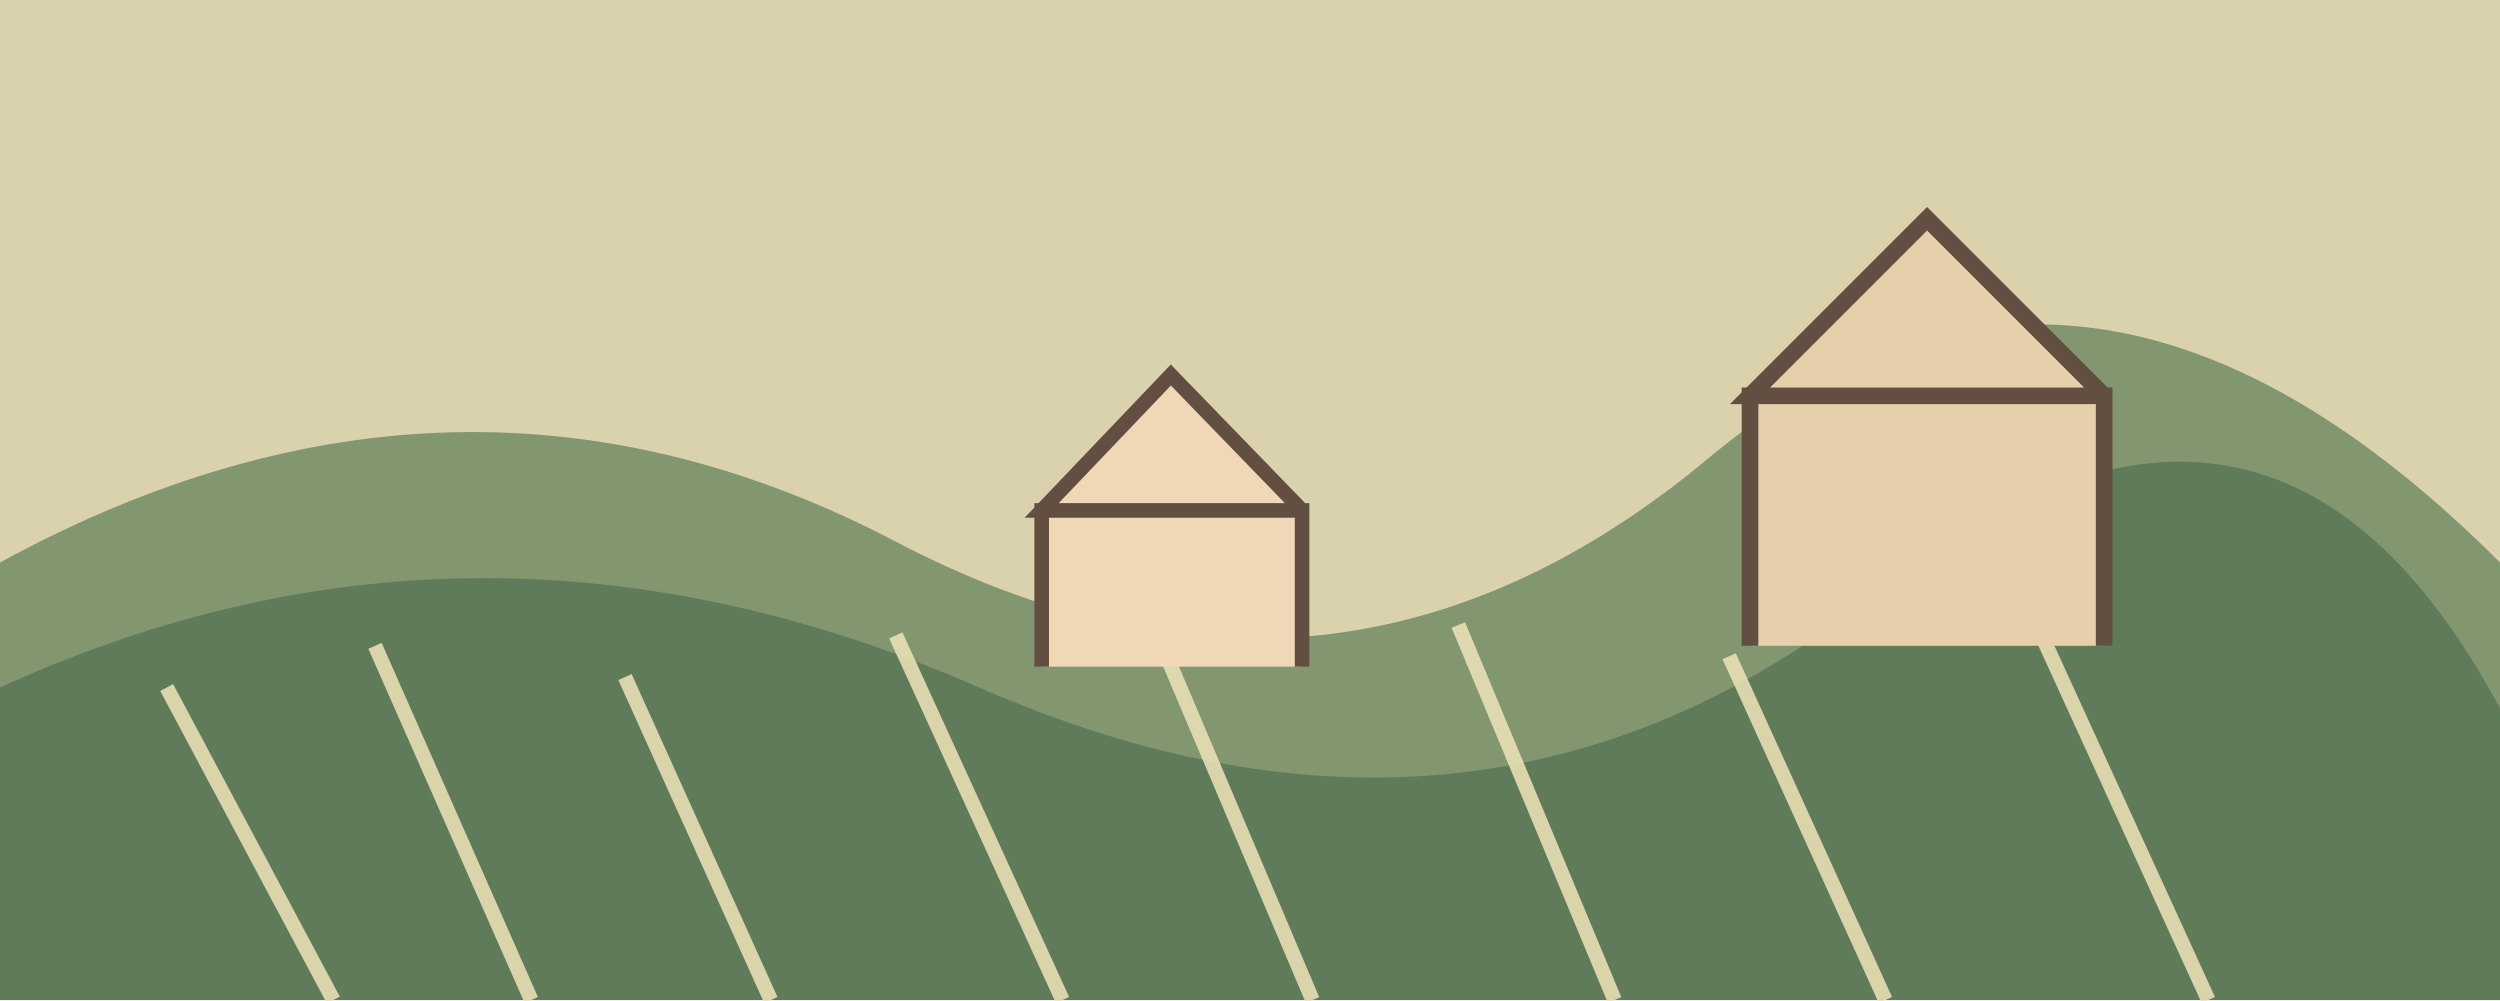
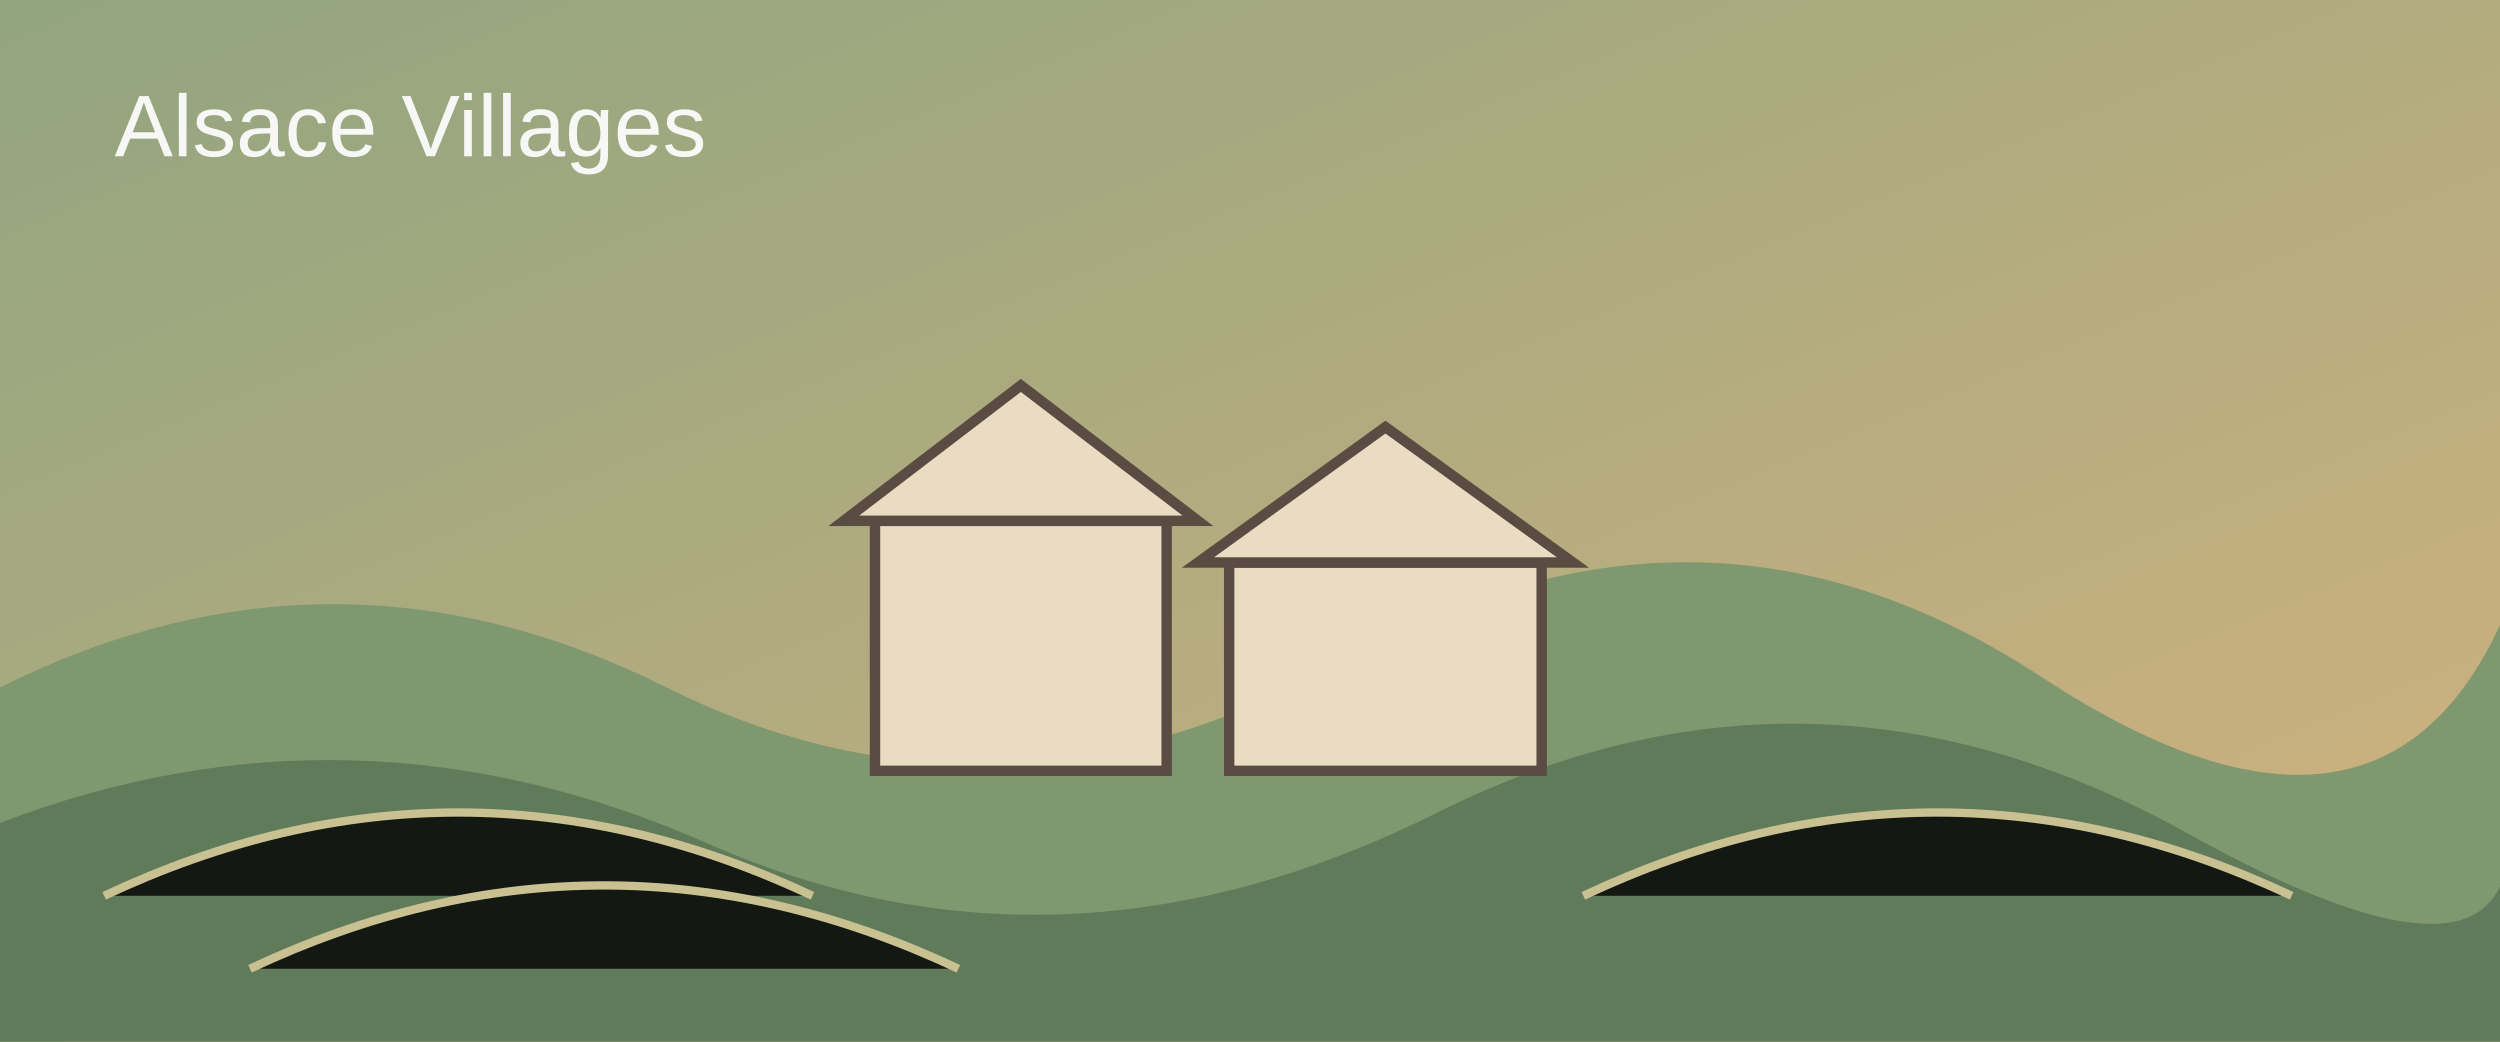
- <svg xmlns="http://www.w3.org/2000/svg" viewBox="0 0 1200 480">
-   <rect width="1200" height="480" fill="#d9d2ad" />
-   <path d="M0 270Q220 150 430 260T820 220 1200 270V480H0Z" fill="#82966f" />
-   <path d="M0 330Q230 225 470 330T900 285 1200 340V480H0Z" fill="#607b59" />
-   <g stroke="#efe4b8" stroke-width="7" opacity=".85">
-     <path d="M80 330L160 480M180 310L255 480M300 325L370 480M430 305L510 480M560 315L630 480M700 300L775 480M830 315L905 480M980 305L1060 480" />
+ <svg xmlns="http://www.w3.org/2000/svg" viewBox="0 0 1200 500">
+   <defs>
+     <linearGradient id="g" x1="0" y1="0" x2="1" y2="1">
+       <stop stop-color="#92a57f" />
+       <stop offset="1" stop-color="#d3b27f" />
+     </linearGradient>
+   </defs>
+   <rect width="1200" height="500" fill="url(#g)" />
+   <path d="M0 330 Q160 250 320 330 T650 315 T980 325 T1200 300 V500 H0Z" fill="#7f986f" />
+   <path d="M0 395 Q170 330 340 405 T690 390 T1050 400 T1200 370 V500 H0Z" fill="#607b5a" />
+   <g fill="#eadbc3" stroke="#5a4c42" stroke-width="5">
+     <rect x="420" y="250" width="140" height="120" />
+     <path d="M405 250 L490 185 L575 250Z" />
+     <rect x="590" y="270" width="150" height="100" />
+     <path d="M575 270 L665 205 L755 270Z" />
  </g>
-   <path d="M840 310V190H1010V310M925 190L840 190 925 105 1010 190" fill="#e6d0ac" stroke="#624f42" stroke-width="8" />
-   <path d="M500 320V245H625V320M562 245L500 245 562 180 625 245" fill="#f0d7b6" stroke="#624f42" stroke-width="7" />
+   <g stroke="#e5d2a0" stroke-width="4" opacity=".8">
+     <path d="M50 430 Q220 350 390 430" />
+     <path d="M120 465 Q290 385 460 465" />
+     <path d="M760 430 Q930 350 1100 430" />
+   </g>
+   <text x="55" y="75" font-family="Arial,sans-serif" font-size="42" fill="white" opacity=".92">Alsace Villages</text>
</svg>
